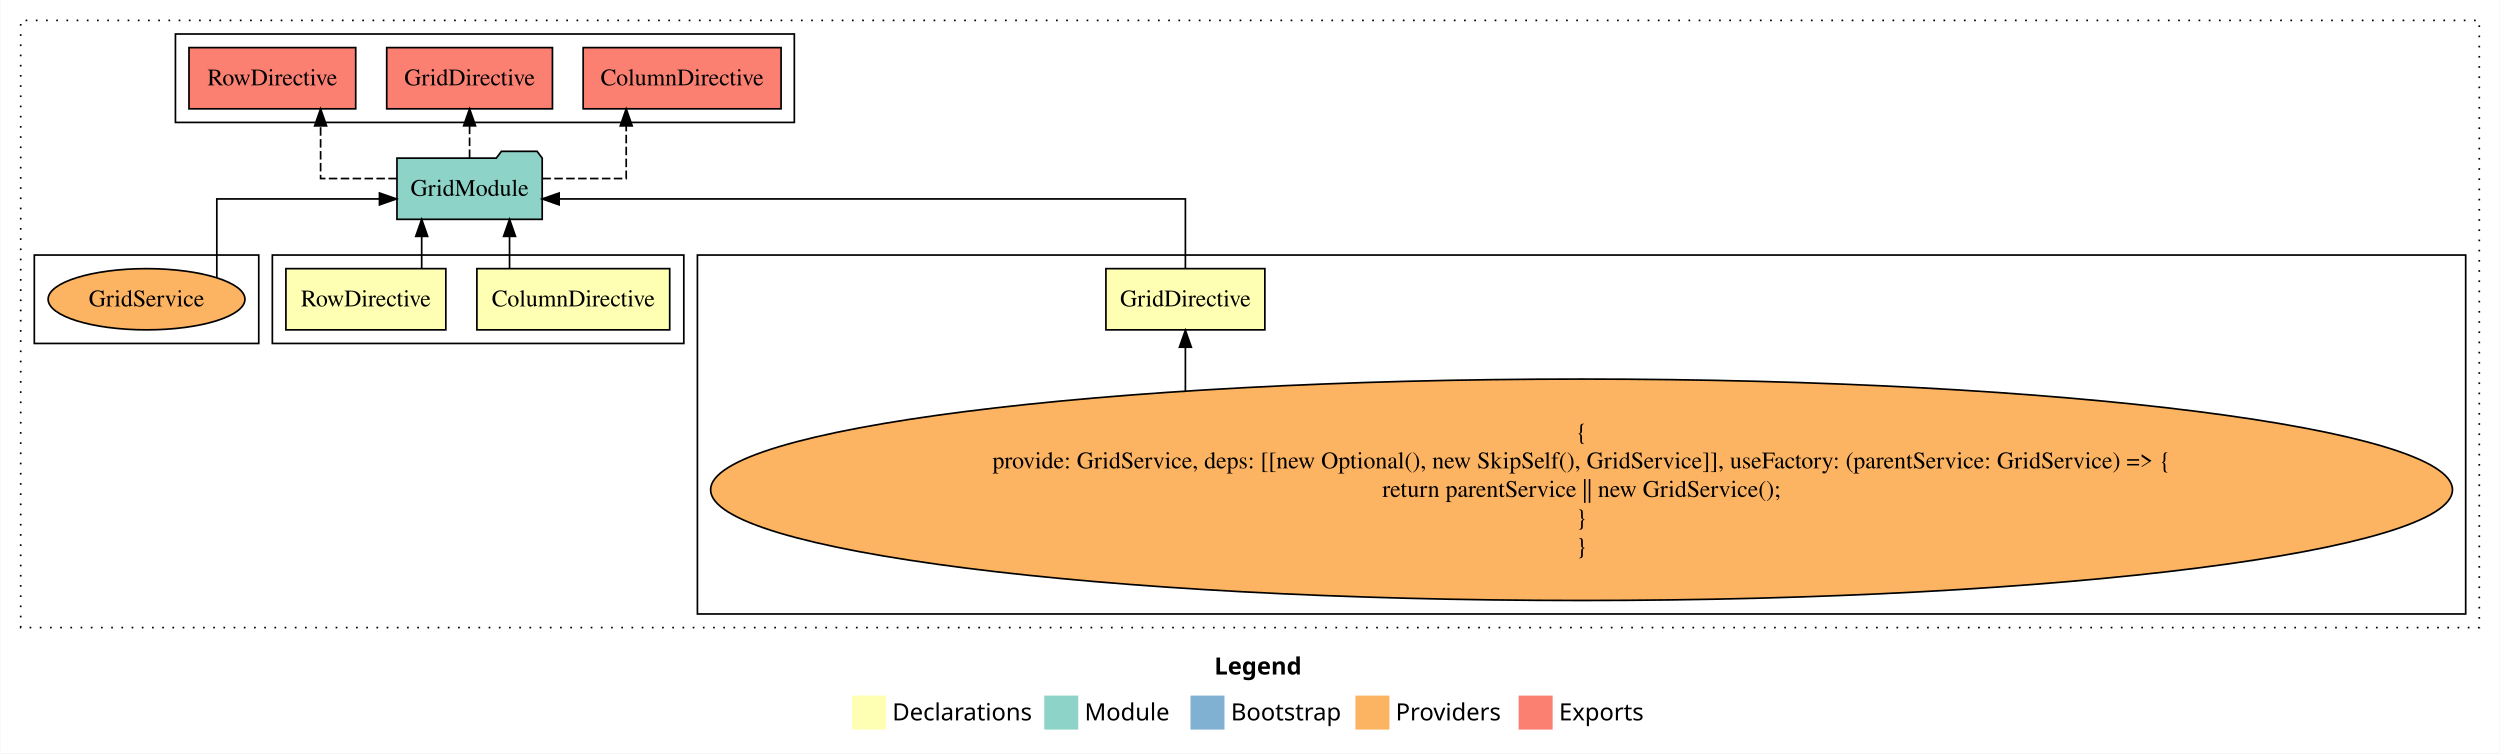
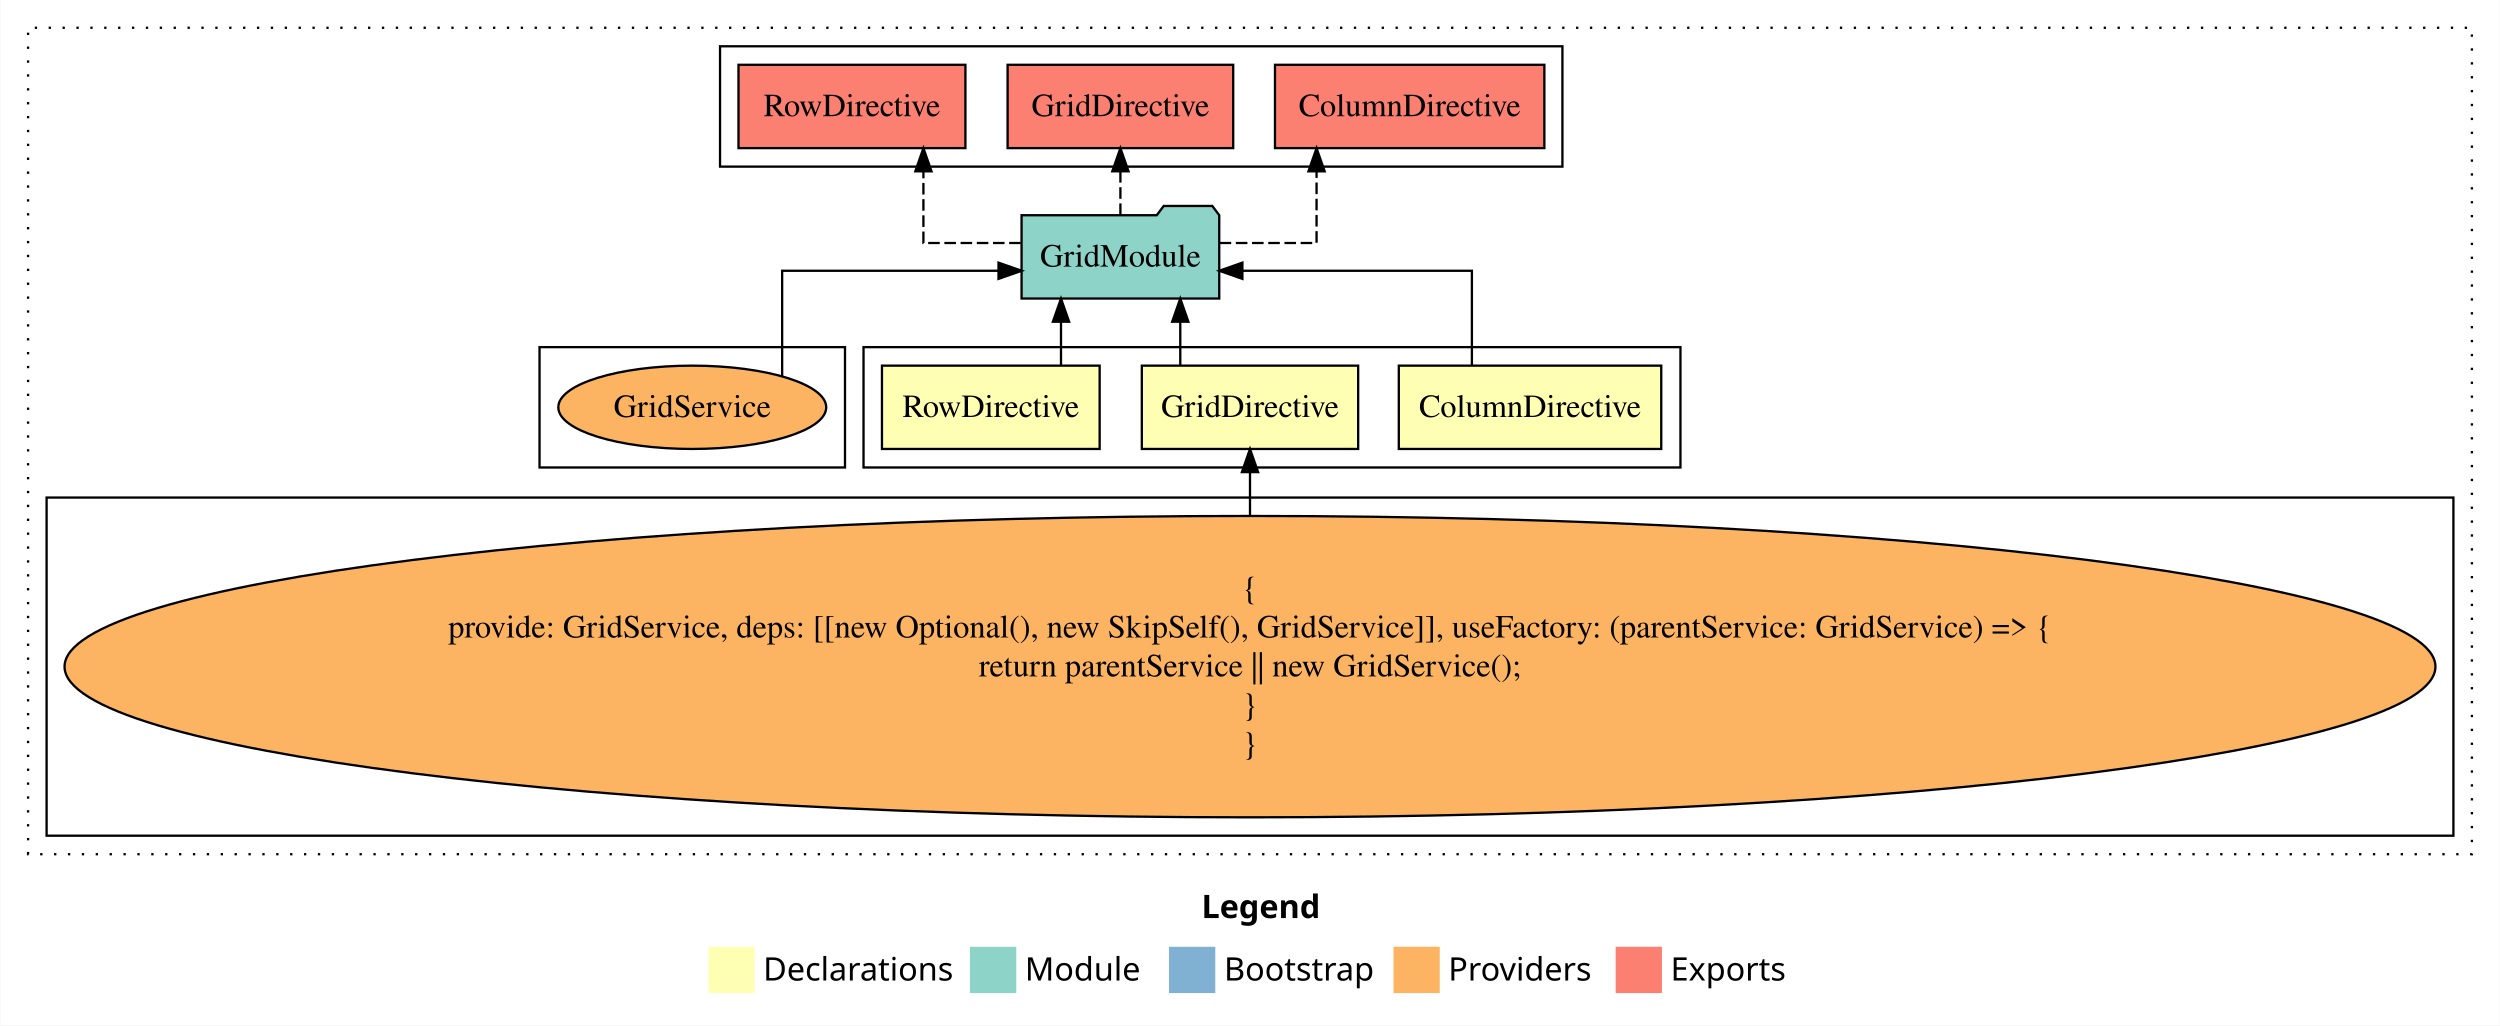
- <svg xmlns="http://www.w3.org/2000/svg" width="1470pt" height="443pt" viewBox="0.00 0.00 1470.00 443.11">
+ <svg xmlns="http://www.w3.org/2000/svg" width="1080pt" height="443pt" viewBox="0.00 0.00 1080.00 443.11">
  <g id="graph0" class="graph" transform="scale(1 1) rotate(0) translate(4 439.11)">
-     <polygon fill="white" stroke="transparent" points="-4,4 -4,-439.11 1466,-439.11 1466,4 -4,4" />
-     <text text-anchor="start" x="710.01" y="-42.4" font-family="Times-12" font-weight="bold" font-size="14.00">Legend</text>
-     <polygon fill="#ffffb3" stroke="transparent" points="497,-10 497,-30 517,-30 517,-10 497,-10" />
-     <text text-anchor="start" x="520.63" y="-15.4" font-family="Times-12" font-size="14.00">  Declarations</text>
-     <polygon fill="#8dd3c7" stroke="transparent" points="610,-10 610,-30 630,-30 630,-10 610,-10" />
-     <text text-anchor="start" x="633.73" y="-15.4" font-family="Times-12" font-size="14.00">  Module</text>
-     <polygon fill="#80b1d3" stroke="transparent" points="696,-10 696,-30 716,-30 716,-10 696,-10" />
-     <text text-anchor="start" x="719.78" y="-15.4" font-family="Times-12" font-size="14.00">  Bootstrap</text>
-     <polygon fill="#fdb462" stroke="transparent" points="793,-10 793,-30 813,-30 813,-10 793,-10" />
-     <text text-anchor="start" x="816.67" y="-15.4" font-family="Times-12" font-size="14.00">  Providers</text>
-     <polygon fill="#fb8072" stroke="transparent" points="889,-10 889,-30 909,-30 909,-10 889,-10" />
-     <text text-anchor="start" x="912.73" y="-15.4" font-family="Times-12" font-size="14.00">  Exports</text>
+     <polygon fill="white" stroke="transparent" points="-4,4 -4,-439.11 1076,-439.11 1076,4 -4,4" />
+     <text text-anchor="start" x="515.01" y="-42.4" font-family="Times-12" font-weight="bold" font-size="14.00">Legend</text>
+     <polygon fill="#ffffb3" stroke="transparent" points="302,-10 302,-30 322,-30 322,-10 302,-10" />
+     <text text-anchor="start" x="325.63" y="-15.4" font-family="Times-12" font-size="14.00">  Declarations</text>
+     <polygon fill="#8dd3c7" stroke="transparent" points="415,-10 415,-30 435,-30 435,-10 415,-10" />
+     <text text-anchor="start" x="438.73" y="-15.4" font-family="Times-12" font-size="14.00">  Module</text>
+     <polygon fill="#80b1d3" stroke="transparent" points="501,-10 501,-30 521,-30 521,-10 501,-10" />
+     <text text-anchor="start" x="524.78" y="-15.4" font-family="Times-12" font-size="14.00">  Bootstrap</text>
+     <polygon fill="#fdb462" stroke="transparent" points="598,-10 598,-30 618,-30 618,-10 598,-10" />
+     <text text-anchor="start" x="621.67" y="-15.4" font-family="Times-12" font-size="14.00">  Providers</text>
+     <polygon fill="#fb8072" stroke="transparent" points="694,-10 694,-30 714,-30 714,-10 694,-10" />
+     <text text-anchor="start" x="717.73" y="-15.4" font-family="Times-12" font-size="14.00">  Exports</text>
    <g id="clust1" class="cluster">
-       <polygon fill="none" stroke="black" stroke-dasharray="1,5" points="8,-70 8,-427.11 1454,-427.11 1454,-70 8,-70" />
+       <polygon fill="none" stroke="black" stroke-dasharray="1,5" points="8,-70 8,-427.11 1064,-427.11 1064,-70 8,-70" />
+     </g>
+     <g id="clust2" class="cluster">
+       <polygon fill="none" stroke="black" points="369,-237.11 369,-289.11 722,-289.11 722,-237.11 369,-237.11" />
    </g>
    <g id="clust4" class="cluster">
-       <polygon fill="none" stroke="black" points="406,-78 406,-289.11 1446,-289.11 1446,-78 406,-78" />
-     </g>
-     <g id="clust2" class="cluster">
-       <polygon fill="none" stroke="black" points="156,-237.11 156,-289.11 398,-289.11 398,-237.11 156,-237.11" />
+       <polygon fill="none" stroke="black" points="16,-78 16,-224.11 1056,-224.11 1056,-78 16,-78" />
    </g>
    <g id="clust7" class="cluster">
-       <polygon fill="none" stroke="black" points="99,-367.11 99,-419.11 463,-419.11 463,-367.11 99,-367.11" />
+       <polygon fill="none" stroke="black" points="307,-367.11 307,-419.11 671,-419.11 671,-367.11 307,-367.11" />
    </g>
    <g id="clust9" class="cluster">
-       <polygon fill="none" stroke="black" points="16,-237.11 16,-289.11 148,-289.11 148,-237.11 16,-237.11" />
+       <polygon fill="none" stroke="black" points="229,-237.11 229,-289.11 361,-289.11 361,-237.11 229,-237.11" />
    </g>
    <g id="node1" class="node">
-       <polygon fill="#ffffb3" stroke="black" points="389.7,-281.11 276.3,-281.11 276.3,-245.11 389.7,-245.11 389.7,-281.11" />
-       <text text-anchor="middle" x="333" y="-258.91" font-family="Times,serif" font-size="14.00">ColumnDirective</text>
+       <polygon fill="#ffffb3" stroke="black" points="713.7,-281.11 600.3,-281.11 600.3,-245.11 713.7,-245.11 713.7,-281.11" />
+       <text text-anchor="middle" x="657" y="-258.91" font-family="Times,serif" font-size="14.00">ColumnDirective</text>
    </g>
    <g id="node4" class="node">
-       <polygon fill="#8dd3c7" stroke="black" points="314.71,-346.11 311.71,-350.11 290.71,-350.11 287.71,-346.11 229.29,-346.11 229.29,-310.11 314.71,-310.11 314.71,-346.11" />
-       <text text-anchor="middle" x="272" y="-323.91" font-family="Times,serif" font-size="14.00">GridModule</text>
+       <polygon fill="#8dd3c7" stroke="black" points="522.71,-346.11 519.71,-350.11 498.71,-350.11 495.71,-346.11 437.29,-346.11 437.29,-310.11 522.71,-310.11 522.71,-346.11" />
+       <text text-anchor="middle" x="480" y="-323.91" font-family="Times,serif" font-size="14.00">GridModule</text>
    </g>
    <g id="edge1" class="edge">
-       <path fill="none" stroke="black" d="M295.5,-281.21C295.5,-281.21 295.5,-300.1 295.5,-300.1" />
-       <polygon fill="black" stroke="black" points="292,-300.1 295.5,-310.1 299,-300.1 292,-300.1" />
+       <path fill="none" stroke="black" d="M631.88,-281.13C631.88,-298.48 631.88,-322.11 631.88,-322.11 631.88,-322.11 532.71,-322.11 532.71,-322.11" />
+       <polygon fill="black" stroke="black" points="532.71,-318.61 522.71,-322.11 532.71,-325.61 532.71,-318.61" />
    </g>
    <g id="node2" class="node">
-       <polygon fill="#ffffb3" stroke="black" points="739.74,-281.11 646.26,-281.11 646.26,-245.11 739.74,-245.11 739.74,-281.11" />
-       <text text-anchor="middle" x="693" y="-258.91" font-family="Times,serif" font-size="14.00">GridDirective</text>
+       <polygon fill="#ffffb3" stroke="black" points="582.74,-281.11 489.26,-281.11 489.26,-245.11 582.74,-245.11 582.74,-281.11" />
+       <text text-anchor="middle" x="536" y="-258.91" font-family="Times,serif" font-size="14.00">GridDirective</text>
    </g>
    <g id="edge2" class="edge">
-       <path fill="none" stroke="black" d="M693,-281.13C693,-298.48 693,-322.11 693,-322.11 693,-322.11 324.68,-322.11 324.68,-322.11" />
-       <polygon fill="black" stroke="black" points="324.68,-318.61 314.68,-322.11 324.68,-325.61 324.68,-318.61" />
+       <path fill="none" stroke="black" d="M505.87,-281.21C505.87,-281.21 505.87,-300.1 505.87,-300.1" />
+       <polygon fill="black" stroke="black" points="502.37,-300.1 505.87,-310.1 509.37,-300.1 502.37,-300.1" />
    </g>
    <g id="node3" class="node">
-       <polygon fill="#ffffb3" stroke="black" points="258.03,-281.11 163.97,-281.11 163.97,-245.11 258.03,-245.11 258.03,-281.11" />
-       <text text-anchor="middle" x="211" y="-258.91" font-family="Times,serif" font-size="14.00">RowDirective</text>
+       <polygon fill="#ffffb3" stroke="black" points="471.03,-281.11 376.97,-281.11 376.97,-245.11 471.03,-245.11 471.03,-281.11" />
+       <text text-anchor="middle" x="424" y="-258.91" font-family="Times,serif" font-size="14.00">RowDirective</text>
    </g>
    <g id="edge4" class="edge">
-       <path fill="none" stroke="black" d="M243.83,-281.21C243.83,-281.21 243.83,-300.1 243.83,-300.1" />
-       <polygon fill="black" stroke="black" points="240.33,-300.1 243.83,-310.1 247.33,-300.1 240.33,-300.1" />
+       <path fill="none" stroke="black" d="M454.33,-281.21C454.33,-281.21 454.33,-300.1 454.33,-300.1" />
+       <polygon fill="black" stroke="black" points="450.83,-300.1 454.33,-310.1 457.83,-300.1 450.83,-300.1" />
    </g>
    <g id="node6" class="node">
-       <polygon fill="#fb8072" stroke="black" points="455.2,-411.11 338.8,-411.11 338.8,-375.11 455.2,-375.11 455.2,-411.11" />
-       <text text-anchor="middle" x="397" y="-388.91" font-family="Times,serif" font-size="14.00">ColumnDirective </text>
+       <polygon fill="#fb8072" stroke="black" points="663.2,-411.11 546.8,-411.11 546.8,-375.11 663.2,-375.11 663.2,-411.11" />
+       <text text-anchor="middle" x="605" y="-388.91" font-family="Times,serif" font-size="14.00">ColumnDirective </text>
    </g>
    <g id="edge5" class="edge">
-       <path fill="none" stroke="black" stroke-dasharray="5,2" d="M314.83,-334.11C338.88,-334.11 364.12,-334.11 364.12,-334.11 364.12,-334.11 364.12,-365.09 364.12,-365.09" />
-       <polygon fill="black" stroke="black" points="360.63,-365.09 364.12,-375.09 367.63,-365.09 360.63,-365.09" />
+       <path fill="none" stroke="black" stroke-dasharray="5,2" d="M522.88,-334.11C543.9,-334.11 564.76,-334.11 564.76,-334.11 564.76,-334.11 564.76,-365.09 564.76,-365.09" />
+       <polygon fill="black" stroke="black" points="561.26,-365.09 564.76,-375.09 568.26,-365.09 561.26,-365.09" />
    </g>
    <g id="node7" class="node">
-       <polygon fill="#fb8072" stroke="black" points="320.74,-411.11 223.26,-411.11 223.26,-375.11 320.74,-375.11 320.74,-411.11" />
-       <text text-anchor="middle" x="272" y="-388.91" font-family="Times,serif" font-size="14.00">GridDirective </text>
+       <polygon fill="#fb8072" stroke="black" points="528.74,-411.11 431.26,-411.11 431.26,-375.11 528.74,-375.11 528.74,-411.11" />
+       <text text-anchor="middle" x="480" y="-388.91" font-family="Times,serif" font-size="14.00">GridDirective </text>
    </g>
    <g id="edge6" class="edge">
-       <path fill="none" stroke="black" stroke-dasharray="5,2" d="M272,-346.21C272,-346.21 272,-365.1 272,-365.1" />
-       <polygon fill="black" stroke="black" points="268.5,-365.1 272,-375.1 275.5,-365.1 268.5,-365.1" />
+       <path fill="none" stroke="black" stroke-dasharray="5,2" d="M480,-346.21C480,-346.21 480,-365.1 480,-365.1" />
+       <polygon fill="black" stroke="black" points="476.5,-365.1 480,-375.1 483.5,-365.1 476.5,-365.1" />
    </g>
    <g id="node8" class="node">
-       <polygon fill="#fb8072" stroke="black" points="205.03,-411.11 106.97,-411.11 106.97,-375.11 205.03,-375.11 205.03,-411.11" />
-       <text text-anchor="middle" x="156" y="-388.91" font-family="Times,serif" font-size="14.00">RowDirective </text>
+       <polygon fill="#fb8072" stroke="black" points="413.03,-411.11 314.97,-411.11 314.97,-375.11 413.03,-375.11 413.03,-411.11" />
+       <text text-anchor="middle" x="364" y="-388.91" font-family="Times,serif" font-size="14.00">RowDirective </text>
    </g>
    <g id="edge7" class="edge">
-       <path fill="none" stroke="black" stroke-dasharray="5,2" d="M229.21,-334.11C206.97,-334.11 184.38,-334.11 184.38,-334.11 184.38,-334.11 184.38,-365.09 184.38,-365.09" />
-       <polygon fill="black" stroke="black" points="180.88,-365.09 184.38,-375.09 187.88,-365.09 180.88,-365.09" />
+       <path fill="none" stroke="black" stroke-dasharray="5,2" d="M436.94,-334.11C415.83,-334.11 394.88,-334.11 394.88,-334.11 394.88,-334.11 394.88,-365.09 394.88,-365.09" />
+       <polygon fill="black" stroke="black" points="391.38,-365.09 394.88,-375.09 398.38,-365.09 391.38,-365.09" />
    </g>
    <g id="node5" class="node">
-       <ellipse fill="#fdb462" stroke="black" cx="926" cy="-151.05" rx="512.24" ry="65.11" />
-       <text text-anchor="middle" x="926" y="-180.45" font-family="Times,serif" font-size="14.00">{</text>
-       <text text-anchor="middle" x="926" y="-163.65" font-family="Times,serif" font-size="14.00">    provide: GridService, deps: [[new Optional(), new SkipSelf(), GridService]], useFactory: (parentService: GridService) =&gt; {</text>
-       <text text-anchor="middle" x="926" y="-146.85" font-family="Times,serif" font-size="14.00">        return parentService || new GridService();</text>
-       <text text-anchor="middle" x="926" y="-130.05" font-family="Times,serif" font-size="14.00">    }</text>
-       <text text-anchor="middle" x="926" y="-113.25" font-family="Times,serif" font-size="14.00">}</text>
+       <ellipse fill="#fdb462" stroke="black" cx="536" cy="-151.05" rx="512.24" ry="65.11" />
+       <text text-anchor="middle" x="536" y="-180.45" font-family="Times,serif" font-size="14.00">{</text>
+       <text text-anchor="middle" x="536" y="-163.65" font-family="Times,serif" font-size="14.00">    provide: GridService, deps: [[new Optional(), new SkipSelf(), GridService]], useFactory: (parentService: GridService) =&gt; {</text>
+       <text text-anchor="middle" x="536" y="-146.85" font-family="Times,serif" font-size="14.00">        return parentService || new GridService();</text>
+       <text text-anchor="middle" x="536" y="-130.05" font-family="Times,serif" font-size="14.00">    }</text>
+       <text text-anchor="middle" x="536" y="-113.25" font-family="Times,serif" font-size="14.00">}</text>
    </g>
    <g id="edge3" class="edge">
-       <path fill="none" stroke="black" d="M693,-209.05C693,-209.05 693,-234.89 693,-234.89" />
-       <polygon fill="black" stroke="black" points="689.5,-234.89 693,-244.89 696.5,-234.89 689.5,-234.89" />
+       <path fill="none" stroke="black" d="M536,-216.24C536,-216.24 536,-235.1 536,-235.1" />
+       <polygon fill="black" stroke="black" points="532.5,-235.1 536,-245.1 539.5,-235.1 532.5,-235.1" />
    </g>
    <g id="node9" class="node">
-       <ellipse fill="#fdb462" stroke="black" cx="82" cy="-263.11" rx="57.88" ry="18" />
-       <text text-anchor="middle" x="82" y="-258.91" font-family="Times,serif" font-size="14.00">GridService</text>
+       <ellipse fill="#fdb462" stroke="black" cx="295" cy="-263.11" rx="57.88" ry="18" />
+       <text text-anchor="middle" x="295" y="-258.91" font-family="Times,serif" font-size="14.00">GridService</text>
    </g>
    <g id="edge8" class="edge">
-       <path fill="none" stroke="black" d="M123.34,-275.91C123.34,-293.26 123.34,-322.11 123.34,-322.11 123.34,-322.11 219,-322.11 219,-322.11" />
-       <polygon fill="black" stroke="black" points="219,-325.61 229,-322.11 219,-318.61 219,-325.61" />
+       <path fill="none" stroke="black" d="M333.84,-276.5C333.84,-293.9 333.84,-322.11 333.84,-322.11 333.84,-322.11 427.33,-322.11 427.33,-322.11" />
+       <polygon fill="black" stroke="black" points="427.33,-325.61 437.33,-322.11 427.33,-318.61 427.33,-325.61" />
    </g>
  </g>
</svg>
